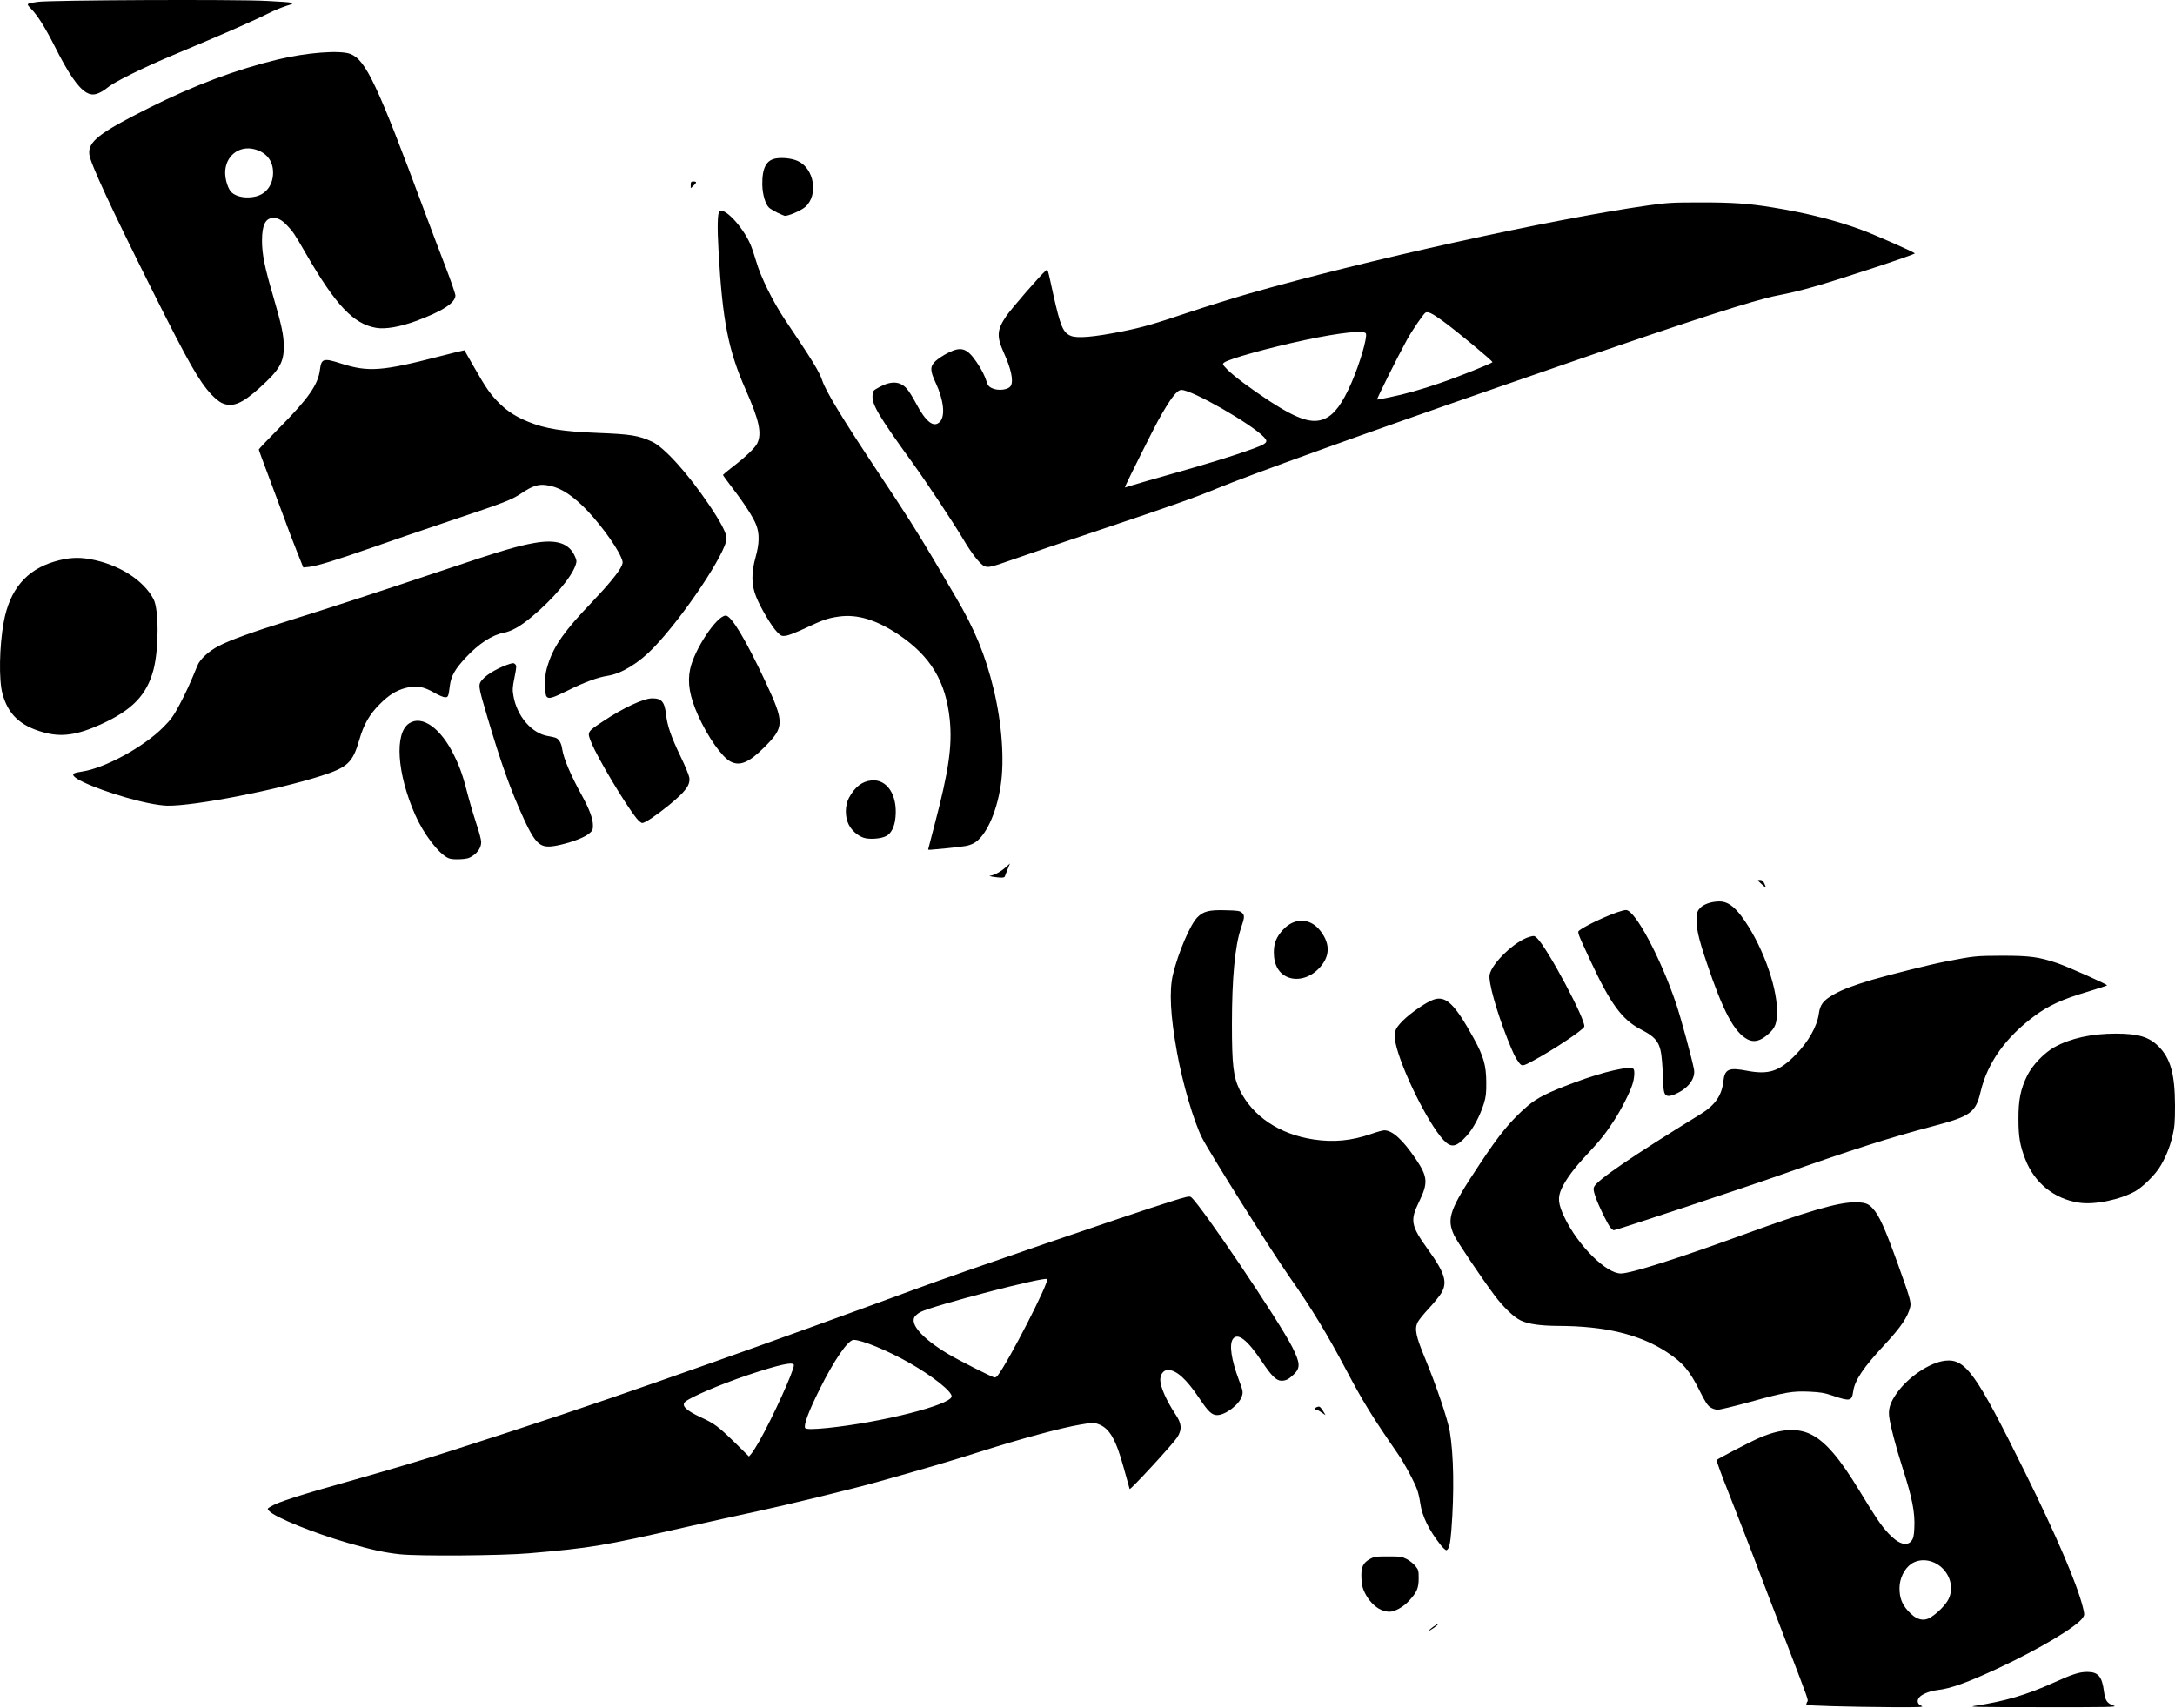
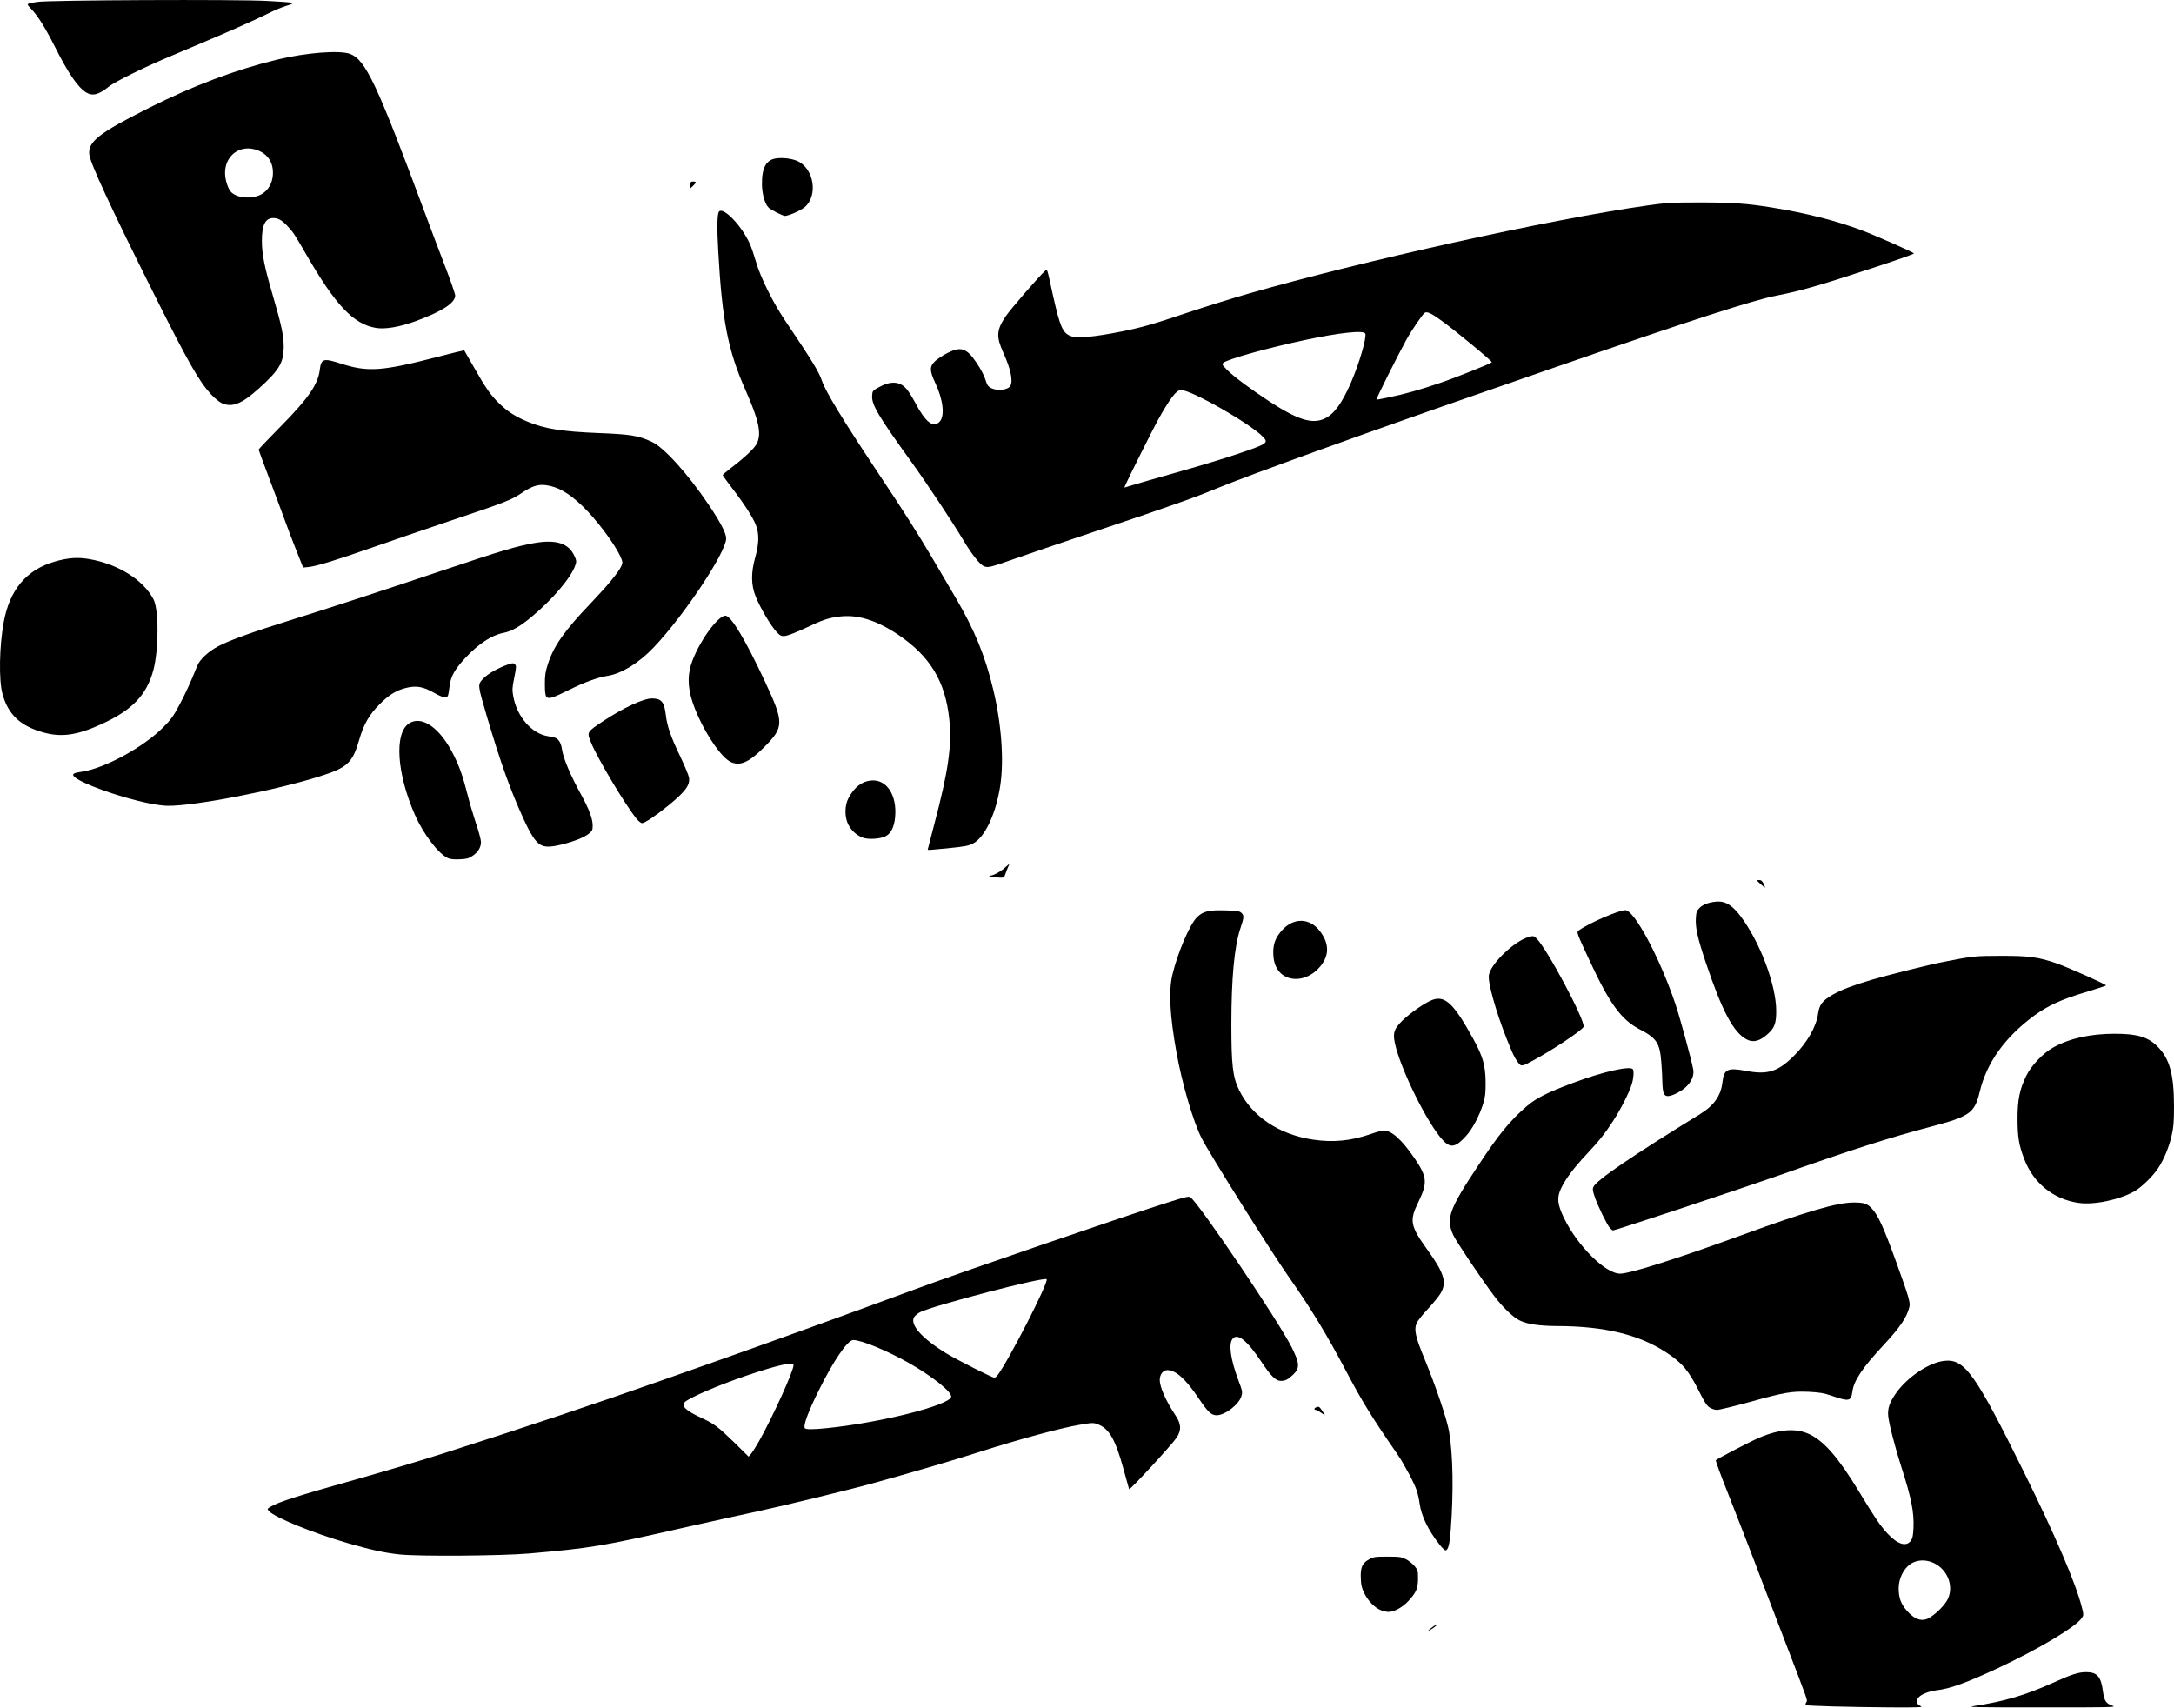
- <svg xmlns="http://www.w3.org/2000/svg" id="root" viewBox="411.51 631.33 20242.49 15886.95">
-   <path d="M17467 16509c-131-4-241-9-243-12-3-3-1-14 5-26 13-24 33 32-206-591-105-272-237-616-293-765-57-148-158-409-226-580-68-170-120-313-116-317 16-15 317-172 399-207 194-84 352-94 478-32 136 67 267 220 456 531 146 241 196 315 265 390 94 101 174 126 217 68 16-22 22-48 25-119 7-144-20-280-110-559-61-190-117-404-125-482-7-71 12-127 72-213 106-150 306-284 448-301 191-22 287 112 744 1036 294 594 482 1032 539 1256 17 68 17 73 1 98-55 84-402 291-787 471-288 134-443 190-567 204-73 9-147 39-170 69-24 30-16 62 20 77 28 13-3 14-278 13-170-1-417-5-548-9zm913-827c65-40 141-118 166-169 48-96 21-218-64-295-84-76-203-89-285-32-63 45-107 136-107 223 0 89 21 146 75 208 75 86 146 108 215 65zM18795 16505c272-41 477-101 725-213 181-82 244-102 317-102 102 0 138 42 156 182 12 87 28 110 94 133 33 12-59 14-672 13-631 0-700-2-620-13zM13710 15806c0-9 81-68 86-63 3 3-15 19-40 37-25 17-46 29-46 26zM13263 15611c-57-26-115-87-149-157-23-47-30-75-32-139-4-100 14-139 78-175 41-23 55-25 170-25 114 0 129 2 174 25 27 14 63 43 80 64 29 35 31 44 31 114 0 92-16 129-87 207-55 61-135 105-187 105-20 0-55-9-78-19zM4133 15095c-140-15-260-41-482-105-319-92-681-239-735-298-18-21-18-21 15-41 71-43 250-101 784-251 308-87 634-184 855-255 803-257 1370-447 1990-665 113-40 318-112 455-160 520-183 1357-486 1915-692 409-152 1993-695 2373-814 152-48 180-54 194-42 94 77 816 1148 941 1394 75 149 78 195 14 256-47 45-72 58-115 58-46 0-92-45-180-177-136-204-227-274-271-211-36 51-15 191 55 379 39 104 41 113 29 152-23 78-153 177-231 177-48 0-82-31-166-157-120-179-213-263-292-263-40 0-71 40-71 92 0 65 59 197 143 323 57 84 61 140 15 212-39 61-435 491-443 481-1-2-25-87-53-190-74-271-133-374-236-413-44-17-50-17-173 4-174 29-561 134-928 251-247 79-549 168-968 285-233 65-837 212-1107 270-146 31-443 97-660 146-782 178-887 195-1465 245-255 22-1024 28-1202 9zm3345-1052c127-225 322-654 322-708 0-35-138-5-433 94-262 89-530 204-578 247-39 35 6 80 146 145 125 57 162 85 314 233l133 131 23-27c13-15 45-67 73-115zm633-123c500-51 1142-213 1157-292 8-44-172-188-391-313-200-114-444-215-521-215-52 0-184 192-317 461-102 204-150 333-134 359 8 13 75 13 206 0zm1585-487c100-127 484-876 461-899-24-24-1057 245-1179 307-21 11-45 31-54 44-45 69 72 201 301 340 95 58 424 225 444 225 8 0 20-8 27-17zM13819 15008c-107-135-172-267-189-386-5-39-17-92-26-119-24-73-118-248-183-343-241-349-325-486-478-775-174-330-328-584-526-865-169-240-746-1158-818-1300-78-155-181-506-233-795-62-343-74-572-38-725 49-203 160-464 227-532 56-57 111-71 265-66 109 2 131 6 149 22 28 25 27 42-8 145-56 165-84 467-84 891 0 383 13 492 72 614 121 246 370 413 689 461 186 28 351 12 534-51 53-19 109-34 123-34 76 0 172 88 294 268 111 165 115 221 30 396-86 176-78 222 87 451 152 211 179 299 120 399-16 27-68 91-116 143-49 52-96 111-105 130-30 63-17 127 73 344 100 242 207 557 226 669 37 216 43 565 15 924-10 127-22 176-46 183-6 2-31-20-54-49zM12710 13775c-19-14-40-25-47-25-18 0-16-17 3-24 26-10 30-8 58 34 14 22 25 40 24 40-2-1-19-12-38-25z" />
-   <path d="M16329 13727c-26-17-49-53-99-153-95-190-157-263-307-361-252-164-574-242-1008-243-167-1-282-17-351-51-64-30-162-125-243-233-121-162-351-504-377-561-71-155-41-239 234-653 190-288 295-415 452-550 89-75 183-123 432-216 277-104 531-161 554-125 11 19 6 88-12 142-24 76-106 237-171 336-80 123-131 187-250 314-120 128-192 224-236 315-41 87-35 146 26 274 126 262 390 524 526 520 96-2 527-139 1126-357 611-223 893-305 1046-305 98 0 127 10 170 57 59 63 111 178 234 518 110 305 125 357 115 397-22 94-88 191-237 351-198 212-280 333-294 437-13 91-30 94-194 38-74-25-111-31-212-36-161-7-223 4-549 94-149 41-286 74-306 74s-50-10-69-23z" />
-   <path d="M15402 12058c-27-30-113-205-142-291-18-54-21-72-12-92 28-62 355-285 994-678 131-81 194-172 208-300 13-117 49-134 217-102 205 39 302 8 454-146 119-120 202-266 218-383 12-87 41-124 136-179 82-47 181-84 360-138 162-47 535-141 675-168 276-54 288-55 535-56 260 0 342 11 516 70 106 37 469 199 461 206-4 4-92 32-197 64-219 65-349 125-475 218-273 202-441 438-505 707-47 197-92 229-452 324-389 102-742 215-1433 459-338 119-1509 507-1530 507-4 0-16-10-28-22zM19760 11823c-231-35-415-184-500-406-49-126-63-206-63-372-1-176 20-280 81-403 47-97 158-213 254-266 150-83 344-126 570-126 210 0 310 30 399 119 112 112 152 258 153 551 0 155-4 200-22 277-25 112-75 229-129 309-49 72-151 171-214 208-141 81-384 132-529 109zM13846 11240c-145-155-397-667-447-906-19-94-8-127 69-205 74-73 216-171 284-195 116-41 198 38 376 361 91 165 115 251 116 405 1 104-3 137-22 200-36 115-99 234-160 301-97 107-144 116-216 39zM15901 10799c-6-18-11-64-11-103s-5-122-10-184c-14-176-44-222-201-303-172-90-279-236-465-636-123-264-124-268-104-283 85-64 373-190 435-190 84 0 321 444 465 869 42 124 148 512 167 613 15 79-44 166-149 219-78 39-113 39-127-2zM14547 10518c-34-45-51-82-107-222-102-258-177-528-165-593 20-108 238-316 370-353 43-12 47-12 71 11 97 91 460 772 440 825-12 31-283 212-466 311-108 59-114 60-143 21zM16675 10303c-123-65-227-259-381-717-75-222-98-324-92-412 3-54 8-68 33-94 34-36 107-60 181-60 69 0 131 42 201 135 183 243 333 642 333 885 0 113-16 157-80 213-72 66-135 82-195 50zM12405 9728c-89-32-138-115-138-233 0-86 23-144 85-211 107-117 256-112 350 12 95 124 88 245-22 354-79 79-186 109-275 78zM16802 8855c-37-34-37-34-11-35 19 0 29 8 42 35 9 19 14 35 12 35-3 0-22-16-43-35zM9650 8790c-25-4-36-8-25-9 35-3 102-38 144-77l42-37-22 54c-11 30-23 60-26 67-5 13-39 13-113 2zM4583 8616c-89-40-229-224-308-403-169-385-194-759-56-850 121-81 297 45 421 302 54 110 84 197 130 380 17 66 51 179 75 252 25 73 45 149 45 170 0 49-29 95-80 129-34 23-55 28-118 31-53 2-87-1-109-11zM9050 8535c0-2 27-106 60-231 131-497 165-731 141-974-36-358-179-594-481-796-205-136-381-189-551-165-101 14-148 30-313 108-76 36-158 68-181 71-39 4-46 1-81-35-49-49-153-223-195-328-45-110-46-224-5-370 35-125 37-216 6-297-26-69-107-196-224-348-47-62-86-115-86-119 1-3 33-31 72-61 136-104 226-189 247-233 45-92 18-216-107-498-162-366-217-643-253-1290-13-226-10-352 8-370 43-43 214 137 288 305 13 30 38 103 55 162 41 143 155 373 266 539 263 390 321 486 349 570 35 102 187 352 505 830 276 414 381 580 535 840 65 110 155 263 200 340 178 301 278 544 354 859 77 317 102 660 66 896-39 262-144 484-254 540-48 23-70 27-246 45-165 16-175 17-175 10zM5442 8490c-46-28-88-92-155-238-124-270-212-517-338-942-93-316-92-306-38-365 42-45 149-105 243-135 32-10 40-10 53 3s12 27-7 122c-19 93-20 116-10 172 32 189 171 350 322 374 33 5 69 14 78 19 27 15 47 51 54 103 13 87 80 244 181 427 72 131 105 219 105 284 0 39-4 48-37 75-41 34-142 74-258 102-102 24-152 24-193-1z" />
-   <path d="M8446 8426c-57-21-108-67-136-122-36-71-35-179 3-249 54-100 122-153 208-161 145-15 244 134 225 340-8 91-39 153-88 178-49 26-161 33-212 14zM6337 8248c-107-133-364-563-422-707-41-99-41-98 110-198 184-123 377-213 456-213 88 0 115 31 129 148 12 108 46 206 136 394 42 86 78 174 81 196 9 70-33 127-191 257-116 94-221 165-247 165-10 0-33-19-52-42zM1794 8105c-270-55-644-190-694-250-19-23-5-32 77-44 212-32 572-229 753-411 72-72 96-105 152-210 58-109 103-207 167-365 23-59 106-135 199-183 106-55 317-131 654-236 362-113 808-258 1458-476 524-176 664-217 825-246 207-36 323 2 377 124 17 37 18 48 7 80-35 111-211 320-407 482-107 90-189 136-264 150-108 21-232 102-353 232-97 104-134 169-146 254-14 110-16 114-46 114-14 0-57-18-95-40-108-62-173-73-274-46-86 23-155 66-239 151-94 93-149 189-189 330-62 214-109 258-361 338-410 131-1176 280-1425 276-36 0-115-11-176-24zM7212 7719c-80-40-213-229-303-429-79-177-101-303-75-430 38-183 248-500 332-500 52 0 186 224 368 612 180 386 179 425-10 614-141 141-226 177-312 133zM815 7446c-216-60-329-168-381-361-34-128-29-439 12-663 55-304 211-489 476-566 122-35 213-42 324-22 266 46 501 194 595 374 50 97 49 466-1 656-63 236-198 376-492 509-222 100-367 120-533 73z" />
-   <path d="M5499 7114c-10-12-14-46-14-118 0-84 5-116 29-189 54-167 155-310 398-563 161-169 263-293 287-351 11-27 10-37-8-77-52-120-226-351-357-477-129-123-229-180-344-194-71-9-128 11-223 75-94 63-149 85-672 260-242 81-570 194-730 250-322 113-505 169-580 177l-51 5-63-158c-35-88-88-226-117-308-30-82-95-256-144-386-50-131-90-241-90-246 0-4 89-98 198-208 265-268 354-397 371-533 13-106 33-112 199-58 251 80 378 71 909-66 129-34 236-59 237-58 1 2 42 74 91 159 110 194 155 258 241 341 76 73 151 120 264 166 156 64 318 90 645 103 305 12 377 23 504 81 113 51 336 298 531 587 110 163 163 264 163 314 0 127-396 722-677 1015-136 143-299 243-428 263-93 14-220 61-368 135-147 73-181 83-201 59zM9574 5900c-39-15-119-117-198-251-95-159-332-517-477-718-309-427-372-534-367-617 3-46 4-48 63-80 110-61 196-56 257 16 19 21 55 79 81 128 95 181 169 239 227 177 51-54 34-204-41-363-53-113-53-152 1-202 23-21 74-55 115-75 122-62 176-45 265 85 47 69 79 132 94 184 9 31 20 45 46 58 59 30 159 18 180-22 25-47 1-159-66-306-68-151-65-211 21-339 47-69 320-384 368-424 21-17 15-36 72 224 66 294 90 351 161 381 61 26 215 12 482-41 188-38 286-66 617-177 165-55 415-133 555-173 1076-309 2822-695 3720-822 177-25 222-28 490-28 302 0 441 10 665 46 321 52 597 122 833 210 129 48 478 202 495 218 4 4-181 69-410 144-483 158-651 206-868 248-212 40-814 235-1995 644-201 70-486 168-635 220-1163 402-2310 816-2590 933-184 77-438 167-1065 377-316 106-679 229-806 274-234 82-253 86-290 71zm1786-871c195-55 441-129 545-164 307-103 321-111 269-167-117-123-668-438-767-438-42 0-103 80-217 285-38 68-288 568-301 601l-8 22 62-19c34-11 222-65 417-120zm1385-503c87-40 161-141 245-334 78-180 148-419 134-457-13-33-240-9-569 61-340 73-703 174-750 209-18 15-17 17 30 66 61 62 220 180 397 296 264 171 398 213 513 159zm591-196c153-31 304-74 484-136 159-54 468-178 482-192 7-8-337-293-466-386-97-70-134-88-158-75-18 10-126 168-172 252-89 162-286 557-278 557 6 0 54-9 108-20z" />
-   <path d="M2475 4381c-22-10-65-45-96-78-117-127-213-296-547-963-383-765-579-1187-589-1271-14-119 89-200 558-435 416-208 800-353 1191-448 270-66 583-90 680-53 144 56 249 278 693 1472 51 138 136 362 189 499s96 262 96 277c0 69-125 149-368 238-151 55-285 78-371 63-210-36-375-211-651-688-109-189-121-206-174-262-50-53-84-72-131-72-73 0-105 65-105 211 0 124 24 244 100 503 83 284 103 377 103 487-1 145-42 214-226 380-166 150-255 185-352 140zm319-1922c97-24 159-110 159-221s-62-189-173-218c-145-38-273 65-273 219 0 67 28 152 59 182 47 44 141 60 228 38zM7647 2611c-31-16-66-36-77-46-35-32-62-122-64-215-2-157 38-232 132-245 64-9 144 1 197 24 154 68 196 318 71 428-39 34-156 85-191 83-5-1-36-14-68-29zM6840 2352c0-27 4-32 25-32 14 0 25 4 25 8 0 5-11 19-25 32l-25 23v-31zM1215 1492c-80-49-167-176-298-437-86-169-156-281-217-343-46-48-47-46 60-63 105-17 1846-25 2135-9 268 14 280 17 184 45-41 13-115 43-164 68-112 56-320 149-575 257-107 45-269 114-360 152-238 101-497 229-555 275-95 76-151 90-210 55z" />
+ <svg xmlns="http://www.w3.org/2000/svg" id="root" viewBox="0 0 191 150">
+   <path d="M 160.93 149.91 C 159.691 149.871 158.656 149.824 158.637 149.797 C 158.609 149.77 158.625 149.664 158.684 149.551 C 158.805 149.324 158.996 149.855 156.738 143.973 C 155.75 141.402 154.504 138.156 153.977 136.75 C 153.438 135.352 152.484 132.887 151.844 131.273 C 151.199 129.668 150.711 128.316 150.746 128.281 C 150.898 128.137 153.738 126.656 154.512 126.324 C 156.344 125.531 157.832 125.438 159.023 126.023 C 160.305 126.656 161.543 128.102 163.324 131.035 C 164.703 133.312 165.176 134.012 165.824 134.719 C 166.711 135.672 167.469 135.91 167.875 135.359 C 168.023 135.152 168.082 134.906 168.109 134.238 C 168.176 132.879 167.922 131.594 167.07 128.961 C 166.496 127.164 165.969 125.145 165.891 124.41 C 165.824 123.738 166.004 123.211 166.57 122.398 C 167.57 120.98 169.457 119.715 170.797 119.555 C 172.602 119.348 173.508 120.613 177.82 129.336 C 180.594 134.945 182.367 139.082 182.902 141.195 C 183.066 141.836 183.066 141.887 182.914 142.121 C 182.395 142.914 179.121 144.867 175.488 146.566 C 172.77 147.832 171.309 148.363 170.137 148.492 C 169.449 148.578 168.75 148.863 168.535 149.145 C 168.309 149.43 168.383 149.73 168.723 149.871 C 168.988 149.996 168.695 150.004 166.098 149.996 C 164.496 149.984 162.164 149.949 160.93 149.91 Z M 169.543 142.102 C 170.156 141.723 170.875 140.988 171.109 140.508 C 171.562 139.602 171.309 138.449 170.508 137.723 C 169.715 137.004 168.59 136.883 167.816 137.418 C 167.223 137.844 166.809 138.703 166.809 139.523 C 166.809 140.363 167.004 140.902 167.516 141.488 C 168.223 142.301 168.891 142.508 169.543 142.102 Z M 173.461 149.871 C 176.027 149.484 177.961 148.918 180.301 147.863 C 182.008 147.086 182.602 146.898 183.293 146.898 C 184.254 146.898 184.594 147.297 184.762 148.617 C 184.875 149.438 185.027 149.656 185.648 149.871 C 185.961 149.984 185.094 150.004 179.309 149.996 C 173.355 149.996 172.703 149.977 173.461 149.871 Z M 125.48 143.273 C 125.48 143.188 126.242 142.633 126.289 142.68 C 126.32 142.707 126.148 142.859 125.914 143.027 C 125.676 143.188 125.48 143.301 125.48 143.273 Z M 121.262 141.434 C 120.723 141.188 120.176 140.609 119.855 139.949 C 119.637 139.504 119.574 139.242 119.555 138.637 C 119.516 137.691 119.688 137.324 120.289 136.984 C 120.676 136.77 120.809 136.75 121.895 136.75 C 122.969 136.75 123.109 136.77 123.535 136.984 C 123.789 137.117 124.129 137.391 124.289 137.59 C 124.562 137.918 124.582 138.004 124.582 138.664 C 124.582 139.535 124.434 139.883 123.762 140.621 C 123.242 141.195 122.488 141.609 121.996 141.609 C 121.809 141.609 121.477 141.527 121.262 141.434 Z M 35.113 136.559 C 33.793 136.418 32.66 136.172 30.566 135.57 C 27.555 134.699 24.141 133.312 23.633 132.754 C 23.461 132.559 23.461 132.559 23.773 132.367 C 24.441 131.961 26.133 131.414 31.172 130 C 34.078 129.176 37.152 128.262 39.238 127.59 C 46.816 125.164 52.164 123.371 58.016 121.312 C 59.082 120.934 61.016 120.254 62.309 119.801 C 67.215 118.074 75.113 115.215 80.379 113.27 C 84.234 111.832 99.184 106.707 102.77 105.582 C 104.203 105.129 104.465 105.074 104.598 105.188 C 105.484 105.914 112.297 116.023 113.477 118.348 C 114.184 119.754 114.215 120.188 113.609 120.766 C 113.164 121.188 112.93 121.312 112.523 121.312 C 112.09 121.312 111.656 120.887 110.824 119.641 C 109.543 117.715 108.684 117.055 108.27 117.648 C 107.93 118.129 108.129 119.453 108.789 121.227 C 109.156 122.211 109.176 122.293 109.062 122.664 C 108.844 123.398 107.617 124.332 106.883 124.332 C 106.43 124.332 106.109 124.039 105.316 122.852 C 104.184 121.16 103.305 120.367 102.559 120.367 C 102.184 120.367 101.891 120.746 101.891 121.238 C 101.891 121.852 102.445 123.098 103.238 124.285 C 103.777 125.078 103.816 125.609 103.383 126.289 C 103.012 126.863 99.277 130.922 99.199 130.828 C 99.191 130.809 98.965 130.008 98.699 129.035 C 98.004 126.477 97.445 125.504 96.473 125.137 C 96.059 124.977 96.004 124.977 94.844 125.172 C 93.199 125.449 89.547 126.438 86.086 127.543 C 83.754 128.289 80.906 129.129 76.953 130.234 C 74.754 130.848 69.055 132.234 66.508 132.785 C 65.129 133.078 62.328 133.699 60.277 134.16 C 52.902 135.844 51.91 136.004 46.457 136.477 C 44.051 136.684 36.793 136.738 35.113 136.559 Z M 66.676 126.629 C 67.875 124.504 69.715 120.453 69.715 119.941 C 69.715 119.613 68.414 119.895 65.629 120.832 C 63.156 121.672 60.629 122.758 60.176 123.164 C 59.809 123.492 60.23 123.918 61.555 124.531 C 62.734 125.07 63.082 125.336 64.516 126.73 L 65.77 127.969 L 65.988 127.715 C 66.109 127.57 66.414 127.082 66.676 126.629 Z M 72.648 125.465 C 77.367 124.984 83.426 123.457 83.566 122.711 C 83.641 122.293 81.941 120.934 79.879 119.754 C 77.988 118.68 75.688 117.723 74.961 117.723 C 74.469 117.723 73.227 119.539 71.969 122.078 C 71.008 124.004 70.555 125.223 70.707 125.465 C 70.781 125.59 71.414 125.59 72.648 125.465 Z M 87.605 120.867 C 88.547 119.668 92.172 112.598 91.953 112.379 C 91.727 112.152 81.98 114.695 80.828 115.277 C 80.633 115.383 80.406 115.57 80.32 115.695 C 79.895 116.348 81 117.594 83.16 118.906 C 84.059 119.453 87.16 121.027 87.352 121.027 C 87.426 121.027 87.539 120.953 87.605 120.867 Z M 126.508 135.738 C 125.5 134.465 124.883 133.219 124.723 132.094 C 124.676 131.727 124.562 131.227 124.48 130.973 C 124.254 130.281 123.367 128.629 122.754 127.73 C 120.477 124.438 119.688 123.145 118.242 120.414 C 116.602 117.301 115.148 114.902 113.277 112.25 C 111.684 109.984 106.238 101.316 105.562 99.973 C 104.824 98.512 103.852 95.195 103.363 92.469 C 102.777 89.23 102.664 87.066 103.004 85.625 C 103.465 83.707 104.512 81.242 105.145 80.602 C 105.676 80.062 106.191 79.93 107.645 79.977 C 108.676 79.996 108.883 80.035 109.051 80.184 C 109.316 80.422 109.305 80.582 108.977 81.555 C 108.449 83.113 108.184 85.965 108.184 89.965 C 108.184 93.582 108.305 94.613 108.863 95.762 C 110.004 98.086 112.355 99.664 115.363 100.117 C 117.121 100.379 118.676 100.23 120.402 99.633 C 120.902 99.457 121.43 99.312 121.562 99.312 C 122.281 99.312 123.188 100.145 124.336 101.844 C 125.387 103.402 125.422 103.93 124.621 105.582 C 123.809 107.246 123.883 107.68 125.441 109.84 C 126.875 111.832 127.129 112.664 126.574 113.609 C 126.422 113.863 125.934 114.469 125.48 114.957 C 125.016 115.449 124.574 116.008 124.488 116.184 C 124.207 116.781 124.328 117.383 125.176 119.434 C 126.121 121.719 127.129 124.691 127.309 125.75 C 127.66 127.789 127.715 131.086 127.453 134.473 C 127.355 135.672 127.242 136.137 127.016 136.203 C 126.961 136.219 126.727 136.012 126.508 135.738 Z M 116.043 124.098 C 115.863 123.965 115.668 123.863 115.602 123.863 C 115.43 123.863 115.449 123.699 115.629 123.637 C 115.875 123.539 115.91 123.559 116.176 123.957 C 116.309 124.164 116.41 124.332 116.402 124.332 C 116.383 124.324 116.223 124.219 116.043 124.098 Z M 116.043 124.098 " />
+   <path d="M 150.191 123.645 C 149.945 123.484 149.73 123.145 149.258 122.199 C 148.359 120.406 147.777 119.715 146.359 118.793 C 143.98 117.242 140.945 116.508 136.848 116.496 C 135.273 116.488 134.188 116.336 133.539 116.016 C 132.934 115.73 132.008 114.836 131.246 113.816 C 130.102 112.285 127.934 109.059 127.688 108.52 C 127.016 107.055 127.301 106.262 129.895 102.355 C 131.688 99.633 132.68 98.434 134.16 97.16 C 135 96.453 135.887 96 138.234 95.121 C 140.852 94.141 143.246 93.602 143.465 93.941 C 143.566 94.121 143.52 94.773 143.352 95.281 C 143.125 96 142.352 97.52 141.738 98.453 C 140.98 99.617 140.5 100.219 139.379 101.418 C 138.246 102.629 137.566 103.535 137.152 104.395 C 136.766 105.215 136.82 105.773 137.395 106.98 C 138.586 109.453 141.078 111.926 142.359 111.891 C 143.266 111.871 147.332 110.578 152.984 108.52 C 158.75 106.414 161.41 105.641 162.855 105.641 C 163.777 105.641 164.051 105.734 164.457 106.176 C 165.016 106.773 165.504 107.859 166.664 111.066 C 167.703 113.949 167.844 114.438 167.75 114.816 C 167.543 115.703 166.922 116.621 165.516 118.129 C 163.645 120.133 162.871 121.273 162.742 122.258 C 162.617 123.117 162.457 123.145 160.91 122.613 C 160.211 122.379 159.863 122.324 158.91 122.273 C 157.391 122.211 156.805 122.312 153.73 123.164 C 152.324 123.551 151.031 123.863 150.844 123.863 C 150.652 123.863 150.371 123.766 150.191 123.645 Z M 150.191 123.645 " />
+   <path d="M 141.445 107.887 C 141.191 107.602 140.379 105.949 140.105 105.141 C 139.934 104.629 139.906 104.461 139.992 104.27 C 140.254 103.684 143.34 101.578 149.371 97.867 C 150.605 97.105 151.199 96.246 151.332 95.035 C 151.457 93.934 151.797 93.77 153.379 94.074 C 155.316 94.441 156.23 94.148 157.664 92.695 C 158.785 91.562 159.57 90.184 159.723 89.078 C 159.836 88.258 160.109 87.91 161.004 87.391 C 161.777 86.945 162.711 86.598 164.402 86.086 C 165.93 85.641 169.449 84.754 170.77 84.5 C 173.375 83.988 173.488 83.98 175.816 83.973 C 178.27 83.973 179.047 84.074 180.688 84.633 C 181.688 84.98 185.113 86.512 185.035 86.578 C 185 86.613 184.168 86.879 183.18 87.18 C 181.113 87.797 179.887 88.363 178.695 89.238 C 176.121 91.148 174.535 93.375 173.93 95.914 C 173.488 97.773 173.062 98.078 169.668 98.973 C 165.996 99.938 162.664 101.004 156.145 103.309 C 152.957 104.43 141.906 108.094 141.707 108.094 C 141.672 108.094 141.559 108 141.445 107.887 Z M 182.566 105.668 C 180.387 105.336 178.648 103.93 177.848 101.836 C 177.383 100.645 177.254 99.891 177.254 98.32 C 177.242 96.66 177.441 95.68 178.016 94.516 C 178.461 93.602 179.508 92.508 180.414 92.008 C 181.828 91.223 183.66 90.816 185.793 90.816 C 187.773 90.816 188.715 91.098 189.555 91.941 C 190.613 92.996 190.992 94.375 191 97.141 C 191 98.605 190.961 99.031 190.793 99.758 C 190.555 100.816 190.086 101.918 189.574 102.676 C 189.113 103.355 188.152 104.289 187.555 104.637 C 186.227 105.402 183.934 105.887 182.566 105.668 Z M 126.762 100.164 C 125.395 98.699 123.016 93.867 122.543 91.609 C 122.367 90.723 122.469 90.41 123.195 89.676 C 123.895 88.984 125.234 88.059 125.875 87.832 C 126.969 87.445 127.742 88.191 129.422 91.242 C 130.281 92.801 130.508 93.609 130.52 95.066 C 130.527 96.047 130.488 96.359 130.309 96.953 C 129.969 98.039 129.375 99.164 128.801 99.797 C 127.887 100.805 127.441 100.891 126.762 100.164 Z M 146.152 96 C 146.098 95.828 146.047 95.395 146.047 95.027 C 146.047 94.66 146 93.875 145.953 93.289 C 145.824 91.629 145.539 91.195 144.059 90.43 C 142.434 89.578 141.426 88.199 139.672 84.426 C 138.512 81.934 138.5 81.895 138.688 81.754 C 139.492 81.148 142.207 79.957 142.793 79.957 C 143.586 79.957 145.824 84.152 147.18 88.164 C 147.578 89.332 148.578 92.996 148.758 93.949 C 148.898 94.695 148.34 95.52 147.352 96.02 C 146.613 96.387 146.285 96.387 146.152 96 Z M 133.375 93.348 C 133.055 92.922 132.895 92.574 132.367 91.25 C 131.406 88.816 130.695 86.266 130.809 85.652 C 131 84.633 133.055 82.668 134.301 82.32 C 134.707 82.207 134.746 82.207 134.973 82.422 C 135.887 83.281 139.312 89.711 139.125 90.211 C 139.012 90.504 136.453 92.215 134.727 93.148 C 133.707 93.707 133.652 93.715 133.375 93.348 Z M 153.457 91.316 C 152.297 90.703 151.312 88.871 149.859 84.547 C 149.152 82.449 148.938 81.488 148.992 80.656 C 149.02 80.148 149.066 80.016 149.305 79.77 C 149.625 79.43 150.312 79.203 151.012 79.203 C 151.664 79.203 152.246 79.602 152.91 80.477 C 154.637 82.773 156.051 86.539 156.051 88.832 C 156.051 89.902 155.898 90.316 155.297 90.844 C 154.617 91.469 154.023 91.617 153.457 91.316 Z M 113.164 85.887 C 112.324 85.586 111.863 84.801 111.863 83.688 C 111.863 82.875 112.082 82.328 112.664 81.695 C 113.676 80.59 115.082 80.637 115.969 81.809 C 116.863 82.98 116.797 84.121 115.762 85.152 C 115.016 85.898 114.004 86.18 113.164 85.887 Z M 154.652 77.645 C 154.305 77.324 154.305 77.324 154.551 77.316 C 154.73 77.316 154.824 77.391 154.945 77.645 C 155.031 77.824 155.078 77.977 155.059 77.977 C 155.031 77.977 154.852 77.824 154.652 77.645 Z M 87.172 77.031 C 86.934 76.992 86.832 76.957 86.934 76.945 C 87.266 76.918 87.898 76.59 88.293 76.219 L 88.691 75.871 L 88.48 76.379 C 88.379 76.664 88.266 76.945 88.238 77.012 C 88.191 77.137 87.867 77.137 87.172 77.031 Z M 39.359 75.391 C 38.52 75.012 37.199 73.273 36.453 71.586 C 34.859 67.949 34.625 64.418 35.926 63.559 C 37.066 62.793 38.727 63.984 39.898 66.41 C 40.406 67.449 40.691 68.27 41.125 69.996 C 41.285 70.621 41.605 71.688 41.832 72.379 C 42.07 73.066 42.258 73.785 42.258 73.98 C 42.258 74.445 41.984 74.879 41.504 75.199 C 41.18 75.418 40.984 75.465 40.391 75.492 C 39.891 75.512 39.566 75.484 39.359 75.391 Z M 81.508 74.625 C 81.508 74.605 81.766 73.625 82.074 72.441 C 83.312 67.75 83.633 65.543 83.406 63.246 C 83.066 59.867 81.719 57.641 78.867 55.73 C 76.934 54.449 75.273 53.949 73.668 54.176 C 72.715 54.305 72.273 54.457 70.715 55.195 C 69.996 55.535 69.223 55.836 69.008 55.863 C 68.641 55.902 68.574 55.875 68.242 55.535 C 67.781 55.07 66.801 53.43 66.402 52.438 C 65.977 51.398 65.969 50.32 66.355 48.945 C 66.688 47.762 66.703 46.902 66.414 46.141 C 66.168 45.488 65.402 44.289 64.297 42.855 C 63.855 42.27 63.488 41.77 63.488 41.73 C 63.496 41.703 63.797 41.438 64.168 41.152 C 65.449 40.172 66.301 39.371 66.496 38.953 C 66.922 38.086 66.668 36.914 65.488 34.254 C 63.961 30.797 63.441 28.184 63.102 22.074 C 62.977 19.938 63.008 18.75 63.176 18.578 C 63.582 18.172 65.195 19.875 65.895 21.461 C 66.016 21.742 66.254 22.434 66.414 22.988 C 66.801 24.34 67.875 26.512 68.922 28.078 C 71.402 31.762 71.949 32.668 72.215 33.461 C 72.547 34.422 73.98 36.781 76.98 41.297 C 79.586 45.203 80.574 46.773 82.027 49.227 C 82.641 50.266 83.492 51.711 83.914 52.438 C 85.594 55.277 86.539 57.574 87.254 60.547 C 87.98 63.539 88.219 66.777 87.879 69.008 C 87.512 71.48 86.52 73.578 85.48 74.105 C 85.027 74.32 84.82 74.359 83.16 74.531 C 81.605 74.68 81.508 74.691 81.508 74.625 Z M 47.465 74.199 C 47.031 73.934 46.637 73.332 46.004 71.953 C 44.832 69.402 44.004 67.07 42.812 63.059 C 41.938 60.074 41.945 60.168 42.457 59.613 C 42.852 59.188 43.859 58.621 44.75 58.336 C 45.051 58.242 45.125 58.242 45.25 58.367 C 45.371 58.488 45.363 58.621 45.184 59.52 C 45.004 60.395 44.992 60.613 45.09 61.141 C 45.391 62.926 46.703 64.445 48.125 64.672 C 48.438 64.719 48.777 64.805 48.863 64.852 C 49.117 64.992 49.305 65.332 49.371 65.824 C 49.496 66.645 50.125 68.129 51.078 69.855 C 51.758 71.094 52.07 71.926 52.07 72.539 C 52.07 72.906 52.031 72.992 51.723 73.246 C 51.336 73.566 50.383 73.945 49.285 74.207 C 48.324 74.434 47.852 74.434 47.465 74.199 Z M 47.465 74.199 " />
+   <path d="M 75.809 73.594 C 75.273 73.398 74.793 72.961 74.527 72.441 C 74.188 71.773 74.195 70.754 74.555 70.094 C 75.066 69.148 75.707 68.648 76.52 68.57 C 77.887 68.43 78.82 69.836 78.641 71.781 C 78.566 72.641 78.273 73.227 77.812 73.461 C 77.348 73.707 76.293 73.773 75.809 73.594 Z M 55.91 71.914 C 54.902 70.66 52.477 66.598 51.93 65.238 C 51.543 64.305 51.543 64.312 52.965 63.371 C 54.703 62.207 56.523 61.359 57.27 61.359 C 58.098 61.359 58.355 61.652 58.488 62.758 C 58.602 63.777 58.922 64.703 59.77 66.477 C 60.164 67.289 60.504 68.117 60.535 68.328 C 60.617 68.988 60.223 69.527 58.73 70.754 C 57.637 71.641 56.648 72.312 56.402 72.312 C 56.309 72.312 56.09 72.133 55.91 71.914 Z M 13.043 70.562 C 10.496 70.047 6.969 68.77 6.496 68.203 C 6.316 67.988 6.449 67.902 7.223 67.789 C 9.223 67.488 12.621 65.625 14.328 63.906 C 15.008 63.227 15.234 62.918 15.762 61.926 C 16.309 60.895 16.734 59.973 17.336 58.48 C 17.555 57.922 18.34 57.203 19.215 56.75 C 20.215 56.23 22.207 55.516 25.387 54.523 C 28.801 53.457 33.012 52.086 39.145 50.027 C 44.086 48.367 45.41 47.98 46.93 47.707 C 48.883 47.367 49.977 47.727 50.484 48.879 C 50.645 49.227 50.656 49.332 50.551 49.633 C 50.223 50.68 48.559 52.652 46.711 54.184 C 45.703 55.031 44.926 55.469 44.219 55.602 C 43.199 55.797 42.031 56.562 40.891 57.789 C 39.973 58.773 39.625 59.387 39.512 60.188 C 39.379 61.227 39.359 61.266 39.078 61.266 C 38.945 61.266 38.539 61.094 38.18 60.887 C 37.16 60.301 36.547 60.199 35.594 60.453 C 34.785 60.668 34.133 61.074 33.34 61.879 C 32.453 62.758 31.934 63.664 31.559 64.992 C 30.973 67.016 30.527 67.43 28.152 68.184 C 24.281 69.422 17.055 70.828 14.707 70.789 C 14.367 70.789 13.621 70.688 13.043 70.562 Z M 64.168 66.922 C 63.41 66.543 62.156 64.758 61.309 62.871 C 60.562 61.199 60.355 60.008 60.602 58.809 C 60.957 57.082 62.941 54.09 63.734 54.09 C 64.223 54.09 65.488 56.203 67.203 59.867 C 68.902 63.512 68.895 63.879 67.109 65.664 C 65.781 66.996 64.977 67.336 64.168 66.922 Z M 3.809 64.344 C 1.77 63.777 0.703 62.758 0.211 60.934 C -0.109 59.727 -0.062 56.789 0.324 54.676 C 0.844 51.805 2.316 50.059 4.816 49.332 C 5.969 49 6.828 48.934 7.875 49.121 C 10.383 49.559 12.602 50.953 13.488 52.652 C 13.961 53.57 13.949 57.055 13.48 58.848 C 12.883 61.074 11.609 62.398 8.836 63.652 C 6.742 64.598 5.375 64.785 3.809 64.344 Z M 3.809 64.344 " />
+   <path d="M 48.004 61.207 C 47.91 61.094 47.871 60.773 47.871 60.094 C 47.871 59.301 47.918 59 48.145 58.309 C 48.656 56.734 49.609 55.383 51.902 52.992 C 53.418 51.398 54.383 50.227 54.609 49.68 C 54.711 49.426 54.703 49.332 54.531 48.953 C 54.043 47.82 52.402 45.641 51.164 44.449 C 49.945 43.289 49.004 42.75 47.918 42.617 C 47.25 42.531 46.711 42.723 45.812 43.324 C 44.926 43.922 44.41 44.129 39.473 45.781 C 37.191 46.547 34.094 47.613 32.586 48.141 C 29.547 49.207 27.82 49.738 27.113 49.812 L 26.633 49.859 L 26.039 48.367 C 25.707 47.535 25.207 46.234 24.934 45.461 C 24.652 44.684 24.035 43.043 23.574 41.816 C 23.102 40.578 22.727 39.539 22.727 39.492 C 22.727 39.453 23.566 38.566 24.594 37.527 C 27.094 35 27.934 33.781 28.094 32.496 C 28.219 31.496 28.406 31.438 29.973 31.949 C 32.34 32.703 33.539 32.621 38.551 31.324 C 39.766 31.004 40.777 30.77 40.785 30.777 C 40.793 30.797 41.18 31.477 41.645 32.277 C 42.684 34.109 43.105 34.715 43.918 35.5 C 44.637 36.188 45.344 36.633 46.41 37.066 C 47.879 37.672 49.41 37.914 52.496 38.039 C 55.371 38.152 56.051 38.254 57.25 38.805 C 58.316 39.285 60.422 41.617 62.262 44.344 C 63.297 45.883 63.797 46.84 63.797 47.309 C 63.797 48.508 60.062 54.125 57.41 56.895 C 56.129 58.242 54.59 59.188 53.371 59.375 C 52.496 59.508 51.297 59.953 49.898 60.652 C 48.512 61.34 48.191 61.434 48.004 61.207 Z M 86.453 49.746 C 86.086 49.605 85.332 48.641 84.586 47.375 C 83.688 45.875 81.453 42.496 80.086 40.598 C 77.168 36.566 76.574 35.555 76.621 34.773 C 76.648 34.336 76.66 34.32 77.215 34.016 C 78.254 33.441 79.066 33.488 79.641 34.168 C 79.82 34.367 80.16 34.914 80.406 35.375 C 81.301 37.086 82 37.633 82.547 37.047 C 83.027 36.539 82.867 35.121 82.16 33.621 C 81.66 32.555 81.66 32.184 82.168 31.711 C 82.387 31.516 82.867 31.195 83.254 31.004 C 84.406 30.418 84.914 30.578 85.754 31.809 C 86.199 32.457 86.5 33.055 86.641 33.543 C 86.727 33.836 86.832 33.969 87.078 34.094 C 87.633 34.375 88.578 34.262 88.773 33.883 C 89.012 33.441 88.785 32.383 88.152 30.996 C 87.512 29.57 87.539 29.004 88.352 27.793 C 88.793 27.145 91.371 24.168 91.824 23.793 C 92.02 23.633 91.965 23.453 92.5 25.906 C 93.125 28.684 93.352 29.219 94.02 29.504 C 94.598 29.75 96.051 29.617 98.57 29.117 C 100.344 28.758 101.266 28.492 104.391 27.445 C 105.949 26.926 108.305 26.191 109.629 25.812 C 119.781 22.895 136.254 19.25 144.727 18.051 C 146.398 17.816 146.824 17.785 149.352 17.785 C 152.199 17.785 153.512 17.883 155.625 18.223 C 158.656 18.711 161.258 19.371 163.484 20.203 C 164.703 20.656 167.996 22.109 168.156 22.262 C 168.195 22.301 166.449 22.914 164.289 23.621 C 159.73 25.113 158.145 25.566 156.098 25.965 C 154.098 26.34 148.418 28.184 137.273 32.043 C 135.379 32.703 132.688 33.629 131.281 34.121 C 120.309 37.914 109.484 41.824 106.844 42.93 C 105.109 43.656 102.711 44.508 96.797 46.488 C 93.812 47.488 90.387 48.652 89.191 49.074 C 86.98 49.852 86.801 49.887 86.453 49.746 Z M 103.305 41.523 C 105.145 41.004 107.465 40.305 108.449 39.973 C 111.344 39 111.477 38.926 110.984 38.398 C 109.883 37.234 104.684 34.262 103.75 34.262 C 103.352 34.262 102.777 35.016 101.703 36.953 C 101.344 37.594 98.984 42.316 98.863 42.629 L 98.785 42.836 L 99.371 42.656 C 99.691 42.551 101.465 42.043 103.305 41.523 Z M 116.375 36.773 C 117.195 36.395 117.895 35.441 118.688 33.621 C 119.422 31.922 120.082 29.664 119.949 29.305 C 119.828 28.992 117.684 29.219 114.582 29.883 C 111.371 30.57 107.949 31.523 107.504 31.855 C 107.336 31.996 107.344 32.016 107.789 32.477 C 108.363 33.062 109.863 34.176 111.535 35.273 C 114.023 36.887 115.289 37.285 116.375 36.773 Z M 121.949 34.922 C 123.395 34.629 124.82 34.223 126.516 33.641 C 128.016 33.129 130.934 31.957 131.066 31.824 C 131.133 31.75 127.887 29.059 126.668 28.184 C 125.754 27.52 125.402 27.352 125.176 27.473 C 125.008 27.566 123.988 29.059 123.555 29.852 C 122.715 31.383 120.855 35.113 120.93 35.113 C 120.988 35.113 121.441 35.027 121.949 34.922 Z M 121.949 34.922 " />
+   <path d="M 19.469 35.406 C 19.262 35.309 18.855 34.98 18.562 34.668 C 17.461 33.469 16.555 31.875 13.402 25.574 C 9.789 18.352 7.941 14.367 7.844 13.574 C 7.715 12.453 8.684 11.688 13.109 9.469 C 17.035 7.504 20.66 6.137 24.348 5.238 C 26.895 4.617 29.848 4.391 30.766 4.738 C 32.125 5.266 33.113 7.363 37.305 18.637 C 37.785 19.938 38.586 22.055 39.086 23.348 C 39.586 24.641 39.992 25.82 39.992 25.965 C 39.992 26.613 38.812 27.371 36.52 28.211 C 35.094 28.73 33.832 28.945 33.02 28.805 C 31.039 28.465 29.48 26.812 26.879 22.309 C 25.848 20.523 25.734 20.363 25.234 19.836 C 24.762 19.336 24.441 19.156 24 19.156 C 23.312 19.156 23.008 19.77 23.008 21.148 C 23.008 22.32 23.234 23.453 23.953 25.898 C 24.734 28.578 24.926 29.457 24.926 30.496 C 24.914 31.863 24.527 32.516 22.793 34.082 C 21.227 35.5 20.387 35.828 19.469 35.406 Z M 22.48 17.258 C 23.395 17.031 23.98 16.219 23.98 15.172 C 23.98 14.125 23.395 13.387 22.348 13.113 C 20.98 12.754 19.773 13.727 19.773 15.18 C 19.773 15.812 20.035 16.617 20.328 16.898 C 20.773 17.316 21.66 17.465 22.48 17.258 Z M 68.27 18.691 C 67.98 18.543 67.648 18.352 67.543 18.258 C 67.215 17.957 66.961 17.105 66.941 16.23 C 66.922 14.746 67.301 14.039 68.188 13.914 C 68.789 13.832 69.547 13.926 70.047 14.141 C 71.5 14.785 71.895 17.145 70.715 18.184 C 70.348 18.504 69.242 18.984 68.914 18.969 C 68.867 18.957 68.574 18.836 68.27 18.691 Z M 60.656 16.246 C 60.656 15.992 60.695 15.945 60.891 15.945 C 61.023 15.945 61.129 15.984 61.129 16.02 C 61.129 16.066 61.023 16.199 60.891 16.324 L 60.656 16.539 Z M 7.582 8.129 C 6.828 7.664 6.004 6.465 4.77 4.004 C 3.957 2.406 3.297 1.348 2.723 0.766 C 2.289 0.309 2.277 0.328 3.289 0.168 C 4.277 0.008 20.707 -0.066 23.434 0.082 C 25.961 0.215 26.074 0.246 25.168 0.508 C 24.781 0.633 24.086 0.914 23.621 1.152 C 22.566 1.68 20.602 2.559 18.195 3.578 C 17.188 4.004 15.66 4.652 14.801 5.012 C 12.555 5.965 10.109 7.176 9.562 7.609 C 8.668 8.328 8.137 8.457 7.582 8.129 Z M 7.582 8.129 " />
</svg>
